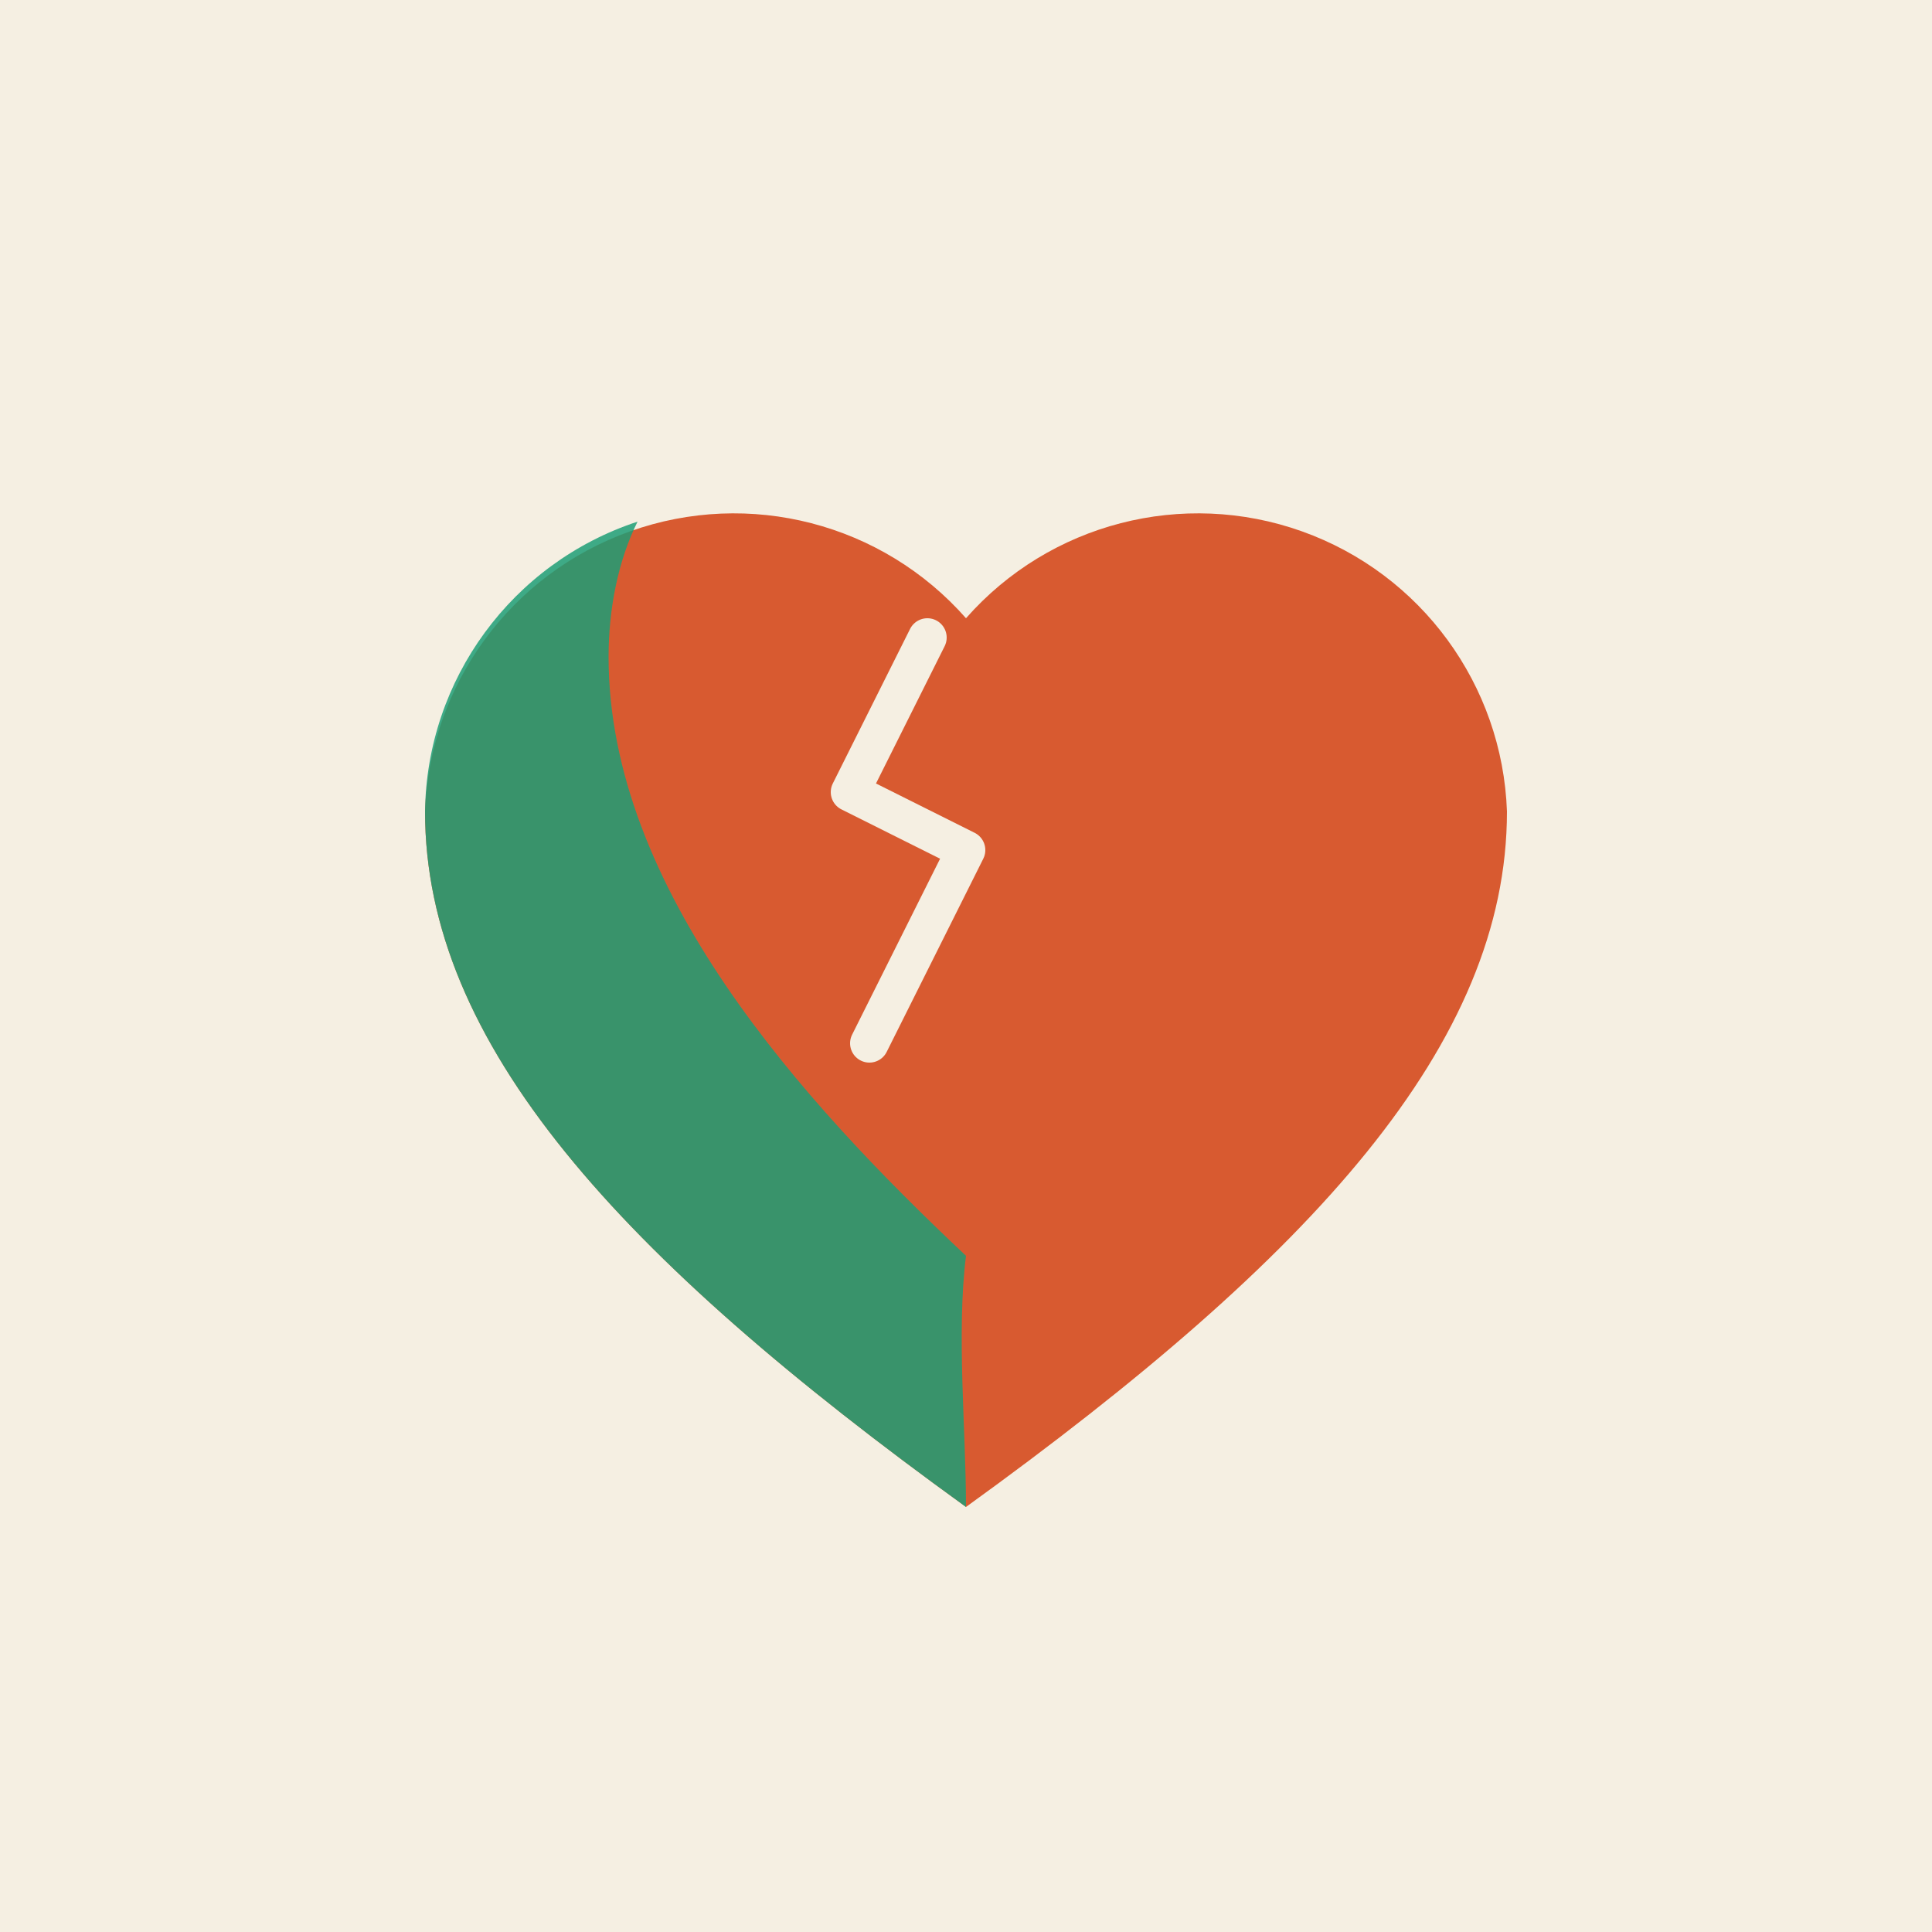
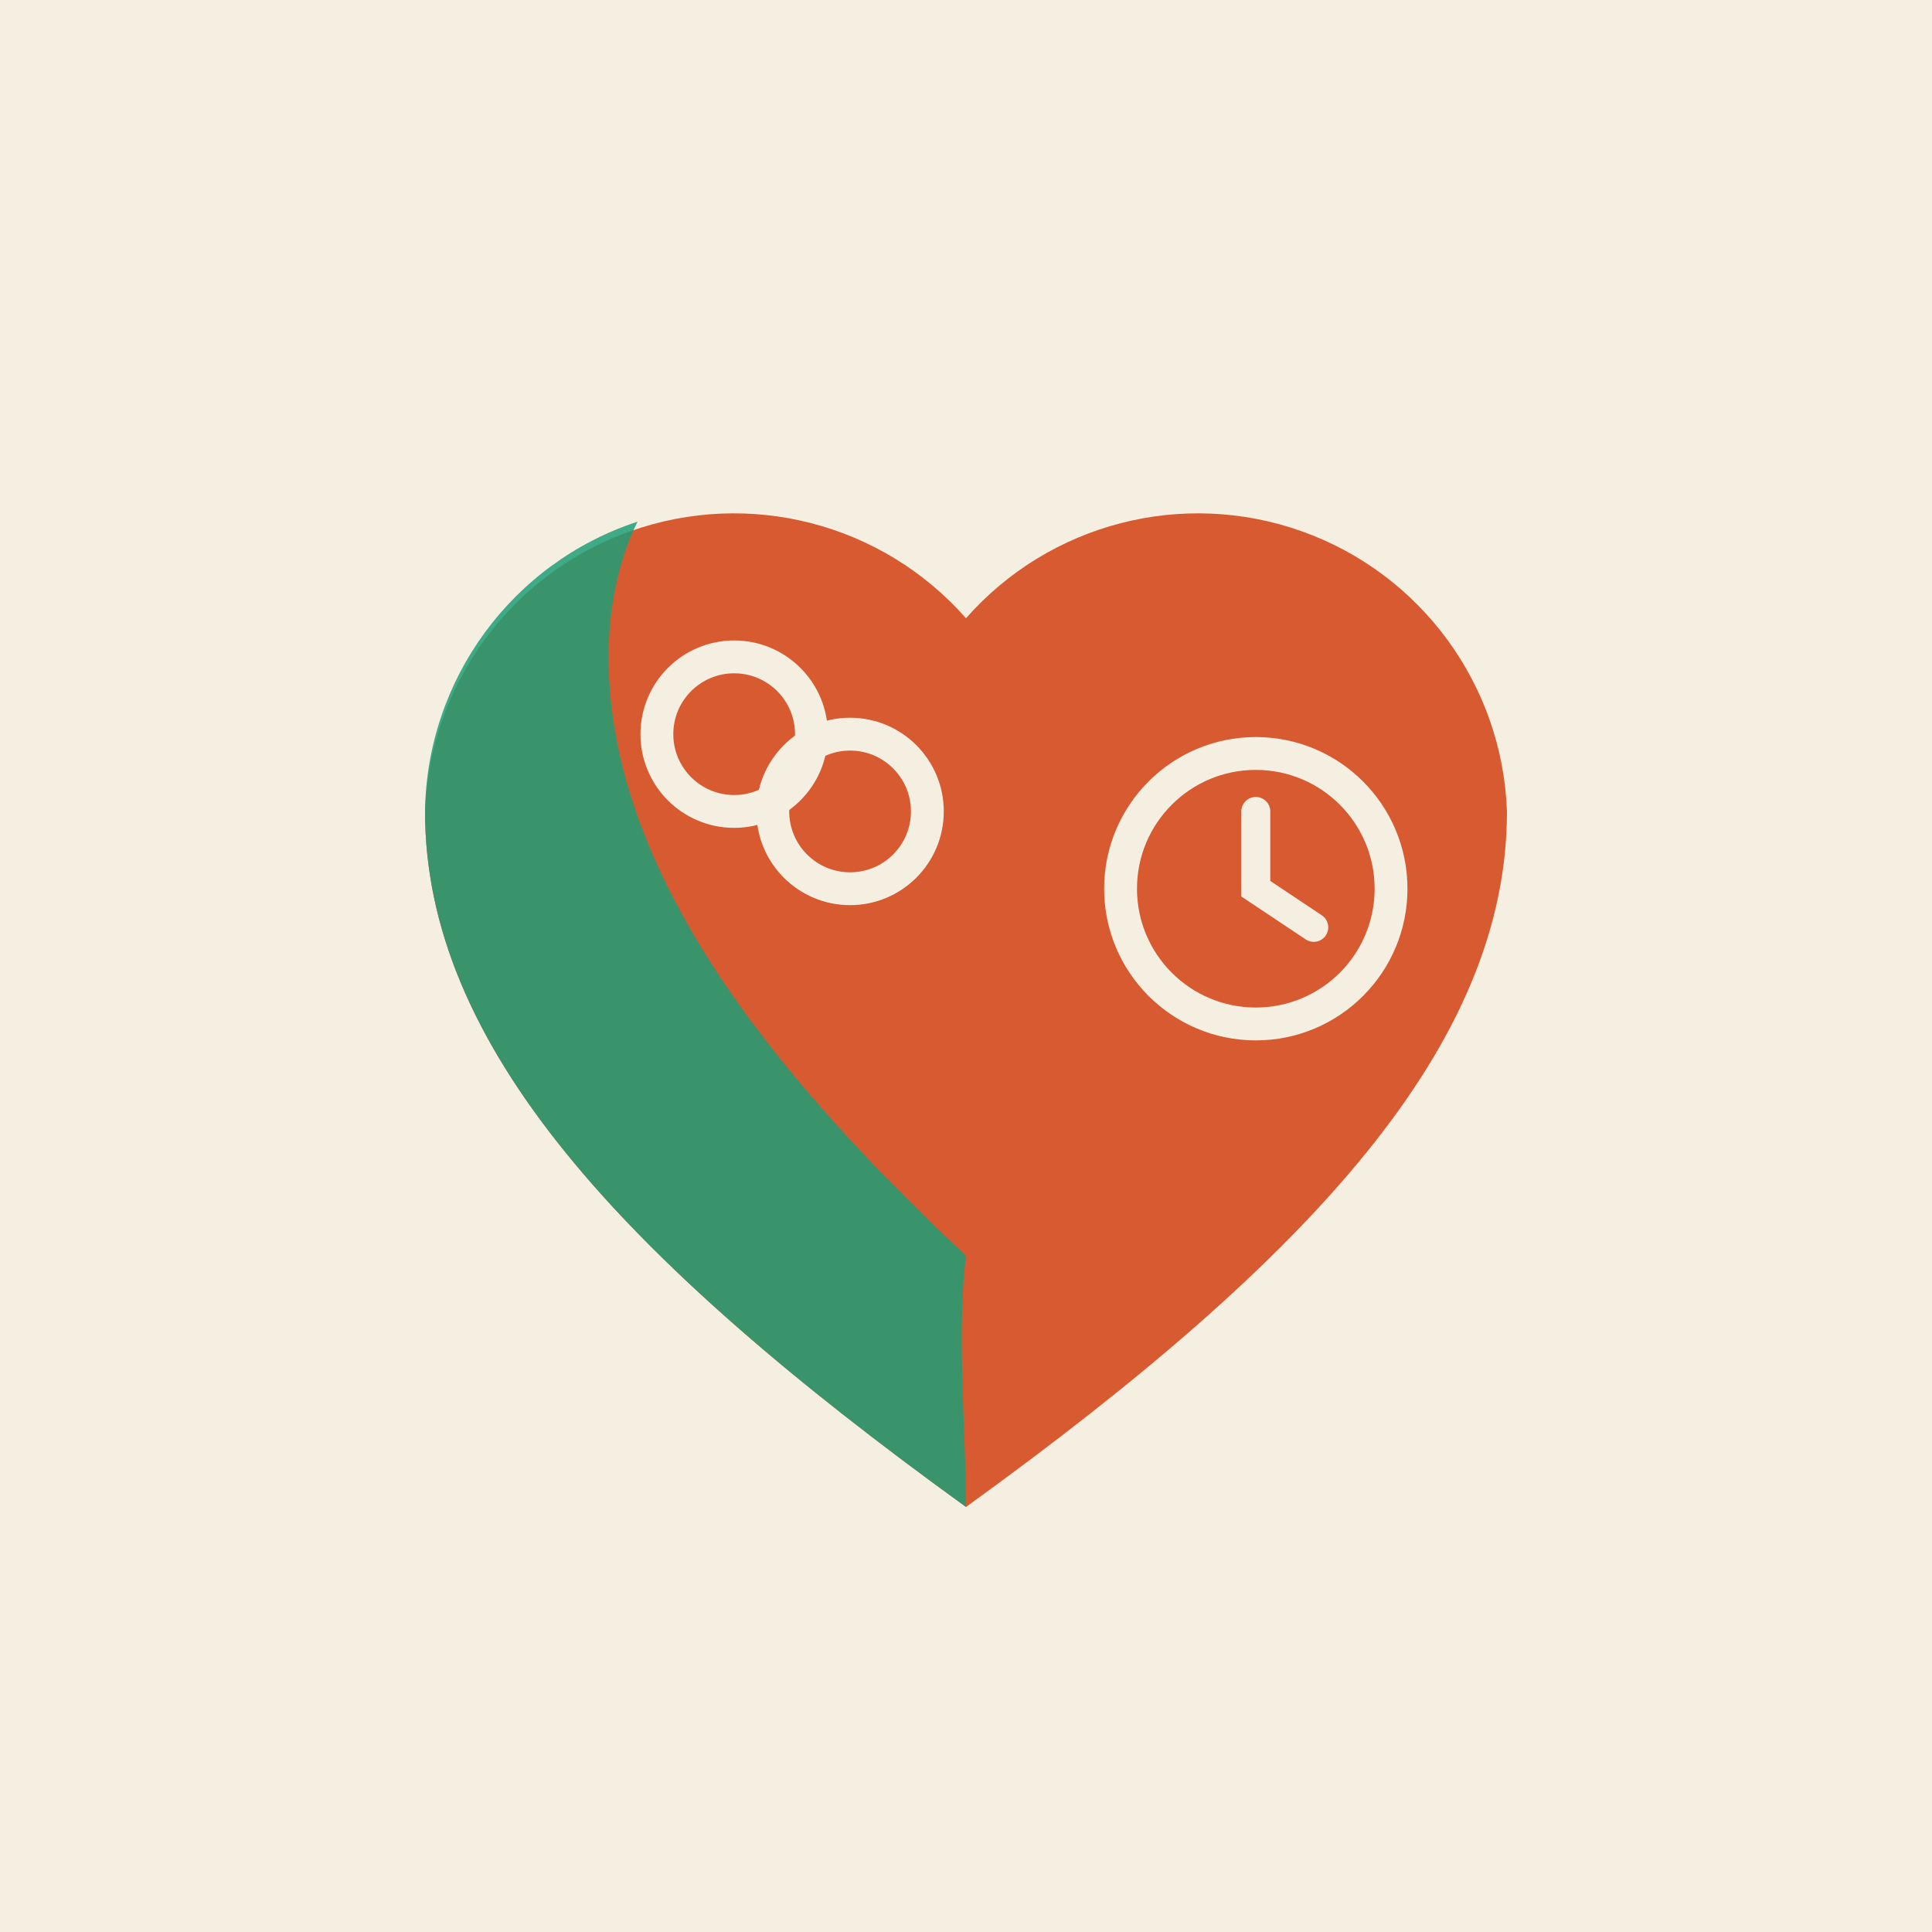
<svg xmlns="http://www.w3.org/2000/svg" viewBox="0 0 200 200">
  <rect width="200" height="200" fill="#f5efe2" />
  <path d="M100 156c-36-26-56-48-56-72a32 32 0 0 1 56-20 32 32 0 0 1 56 20c0 24-20 46-56 72z" fill="#d85a30" />
  <path d="M100 156c-36-26-56-48-56-72a32 32 0 0 1 22-30c-2 4-3 9-3 14 0 24 20 46 37 62-1 8 0 18 0 26z" fill="#1d9e75" opacity="0.85" />
-   <path d="M96 66l-8 16 12 6-10 20" fill="none" stroke="#f5efe2" stroke-width="4" stroke-linejoin="round" stroke-linecap="round" />
+   <circle cx="76" cy="76" r="8" fill="none" stroke="#f5efe2" stroke-width="3.4" />
+   <circle cx="88" cy="84" r="8" fill="none" stroke="#f5efe2" stroke-width="3.4" />
+   <circle cx="130" cy="92" r="14" fill="none" stroke="#f5efe2" stroke-width="3.4" />
+   <path d="M130 84v8l6 4" stroke="#f5efe2" stroke-width="3" stroke-linecap="round" fill="none" />
</svg>
